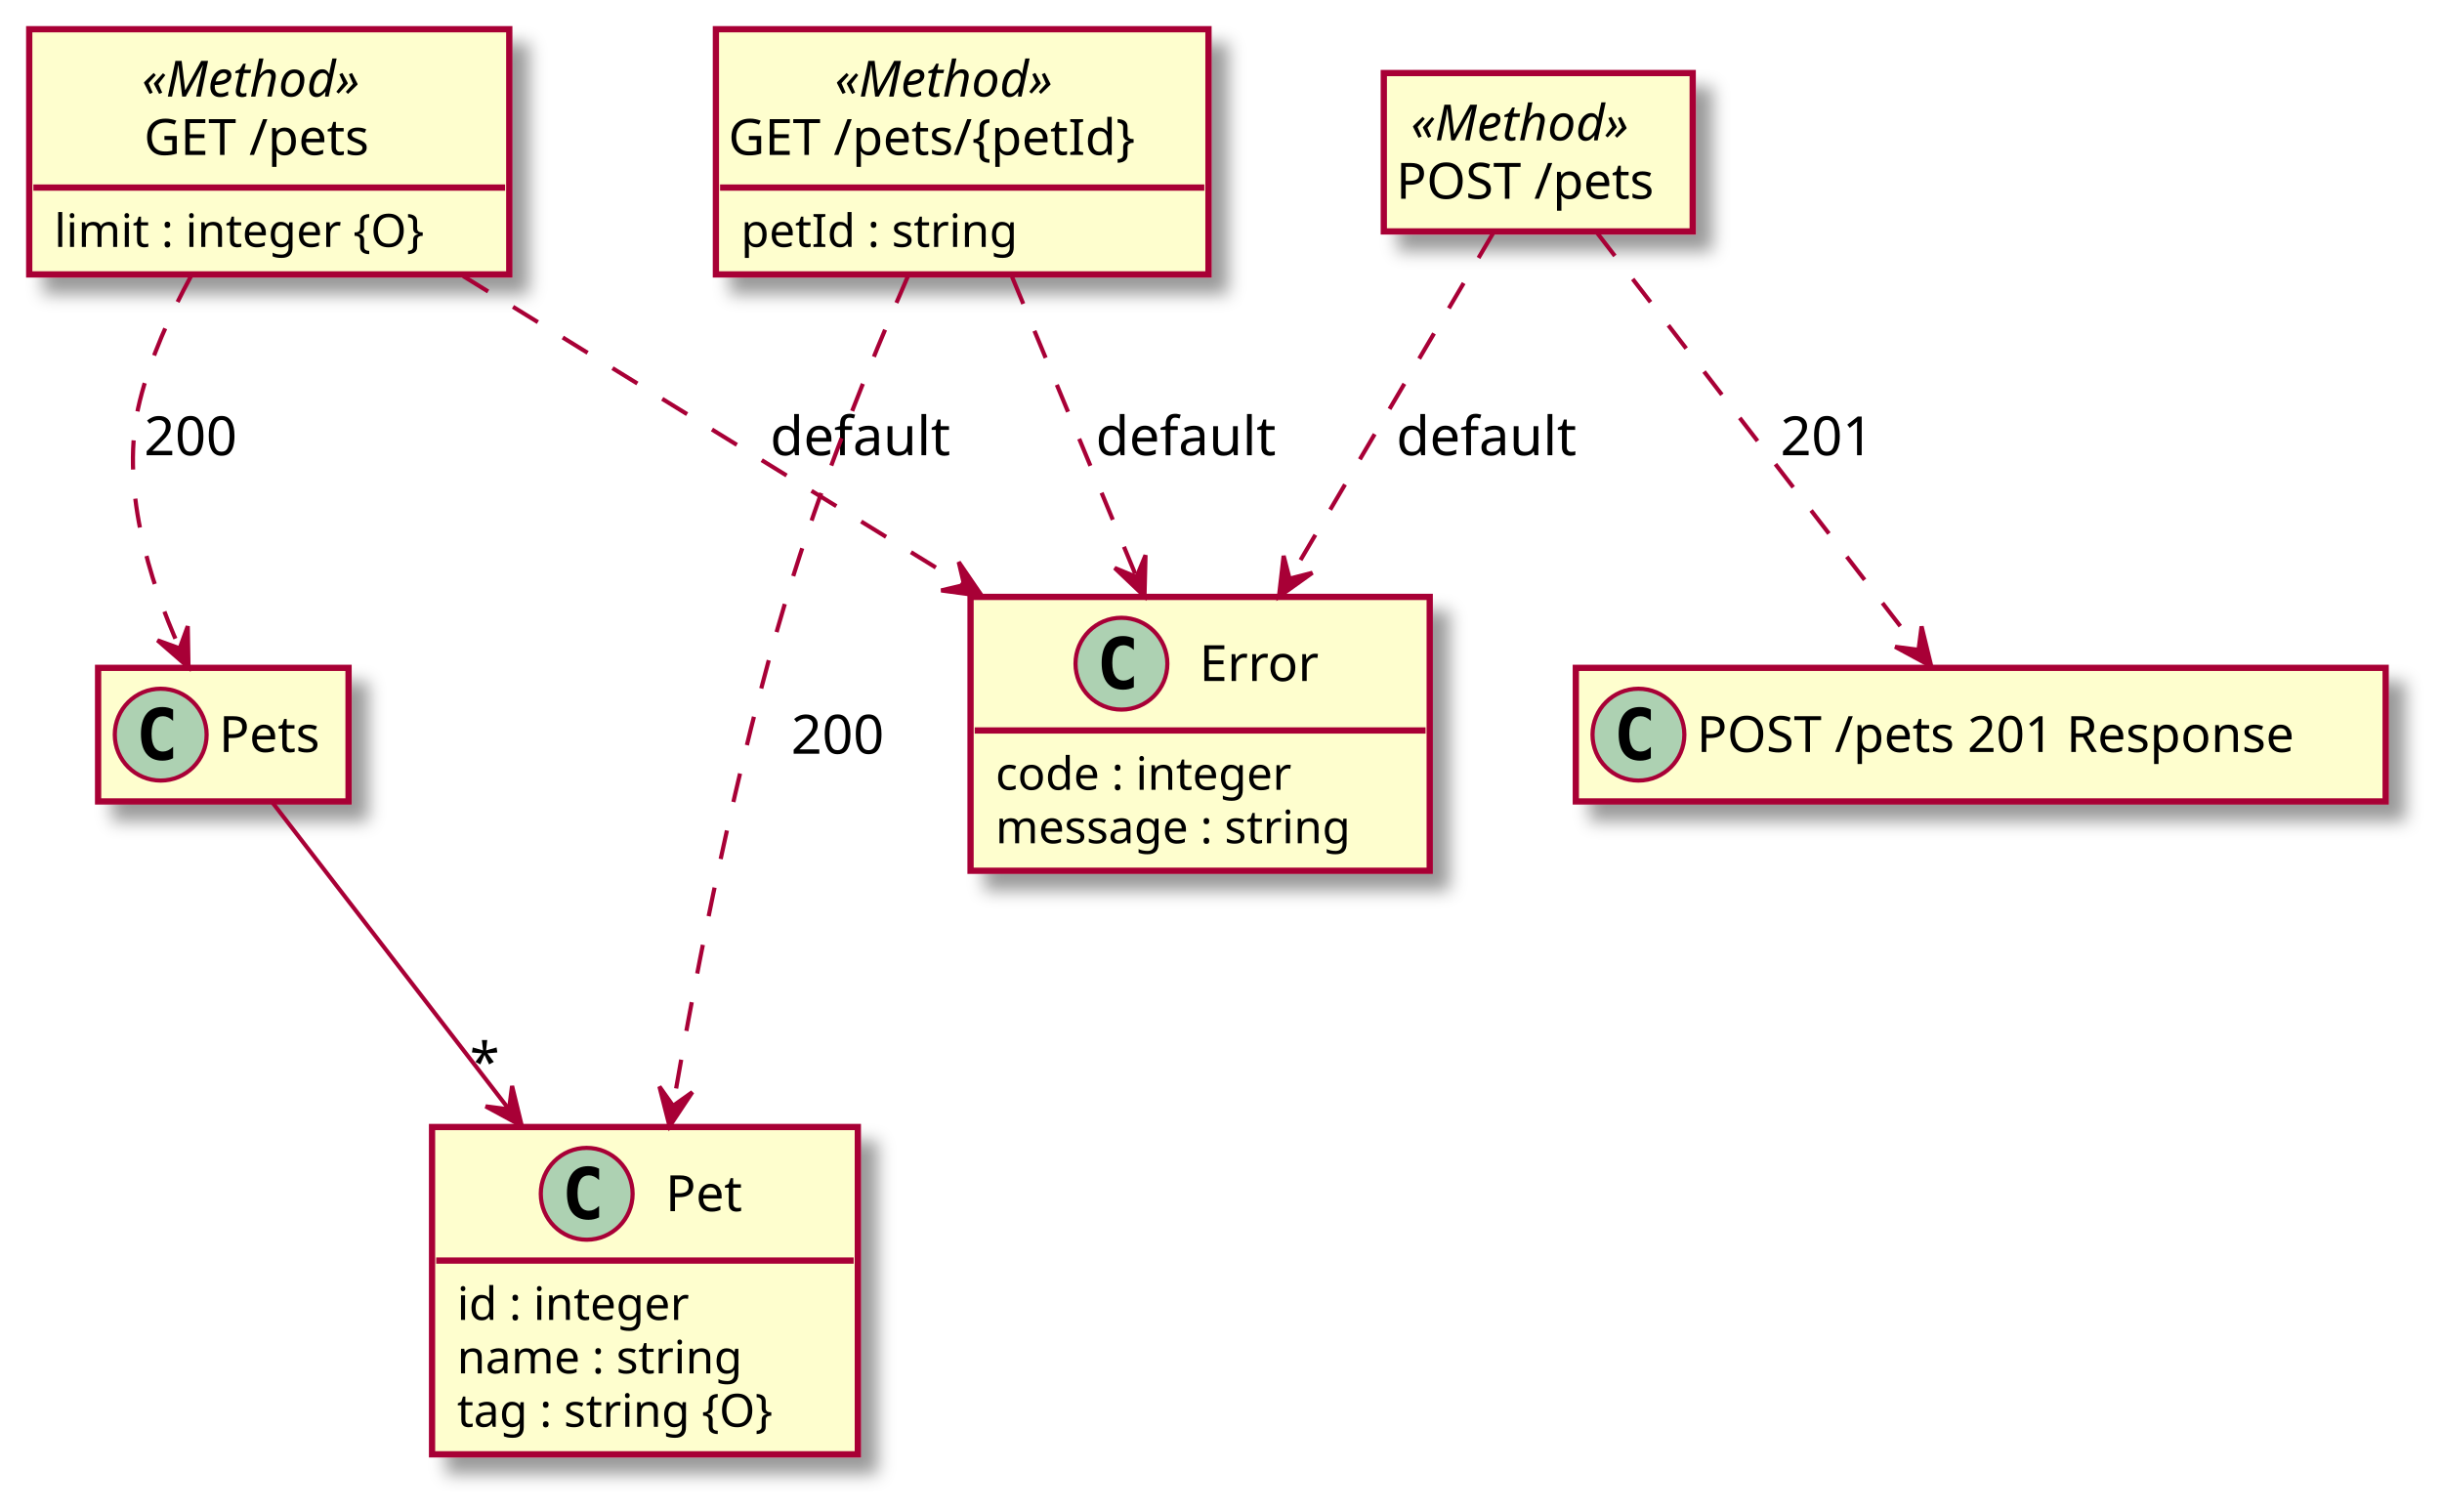
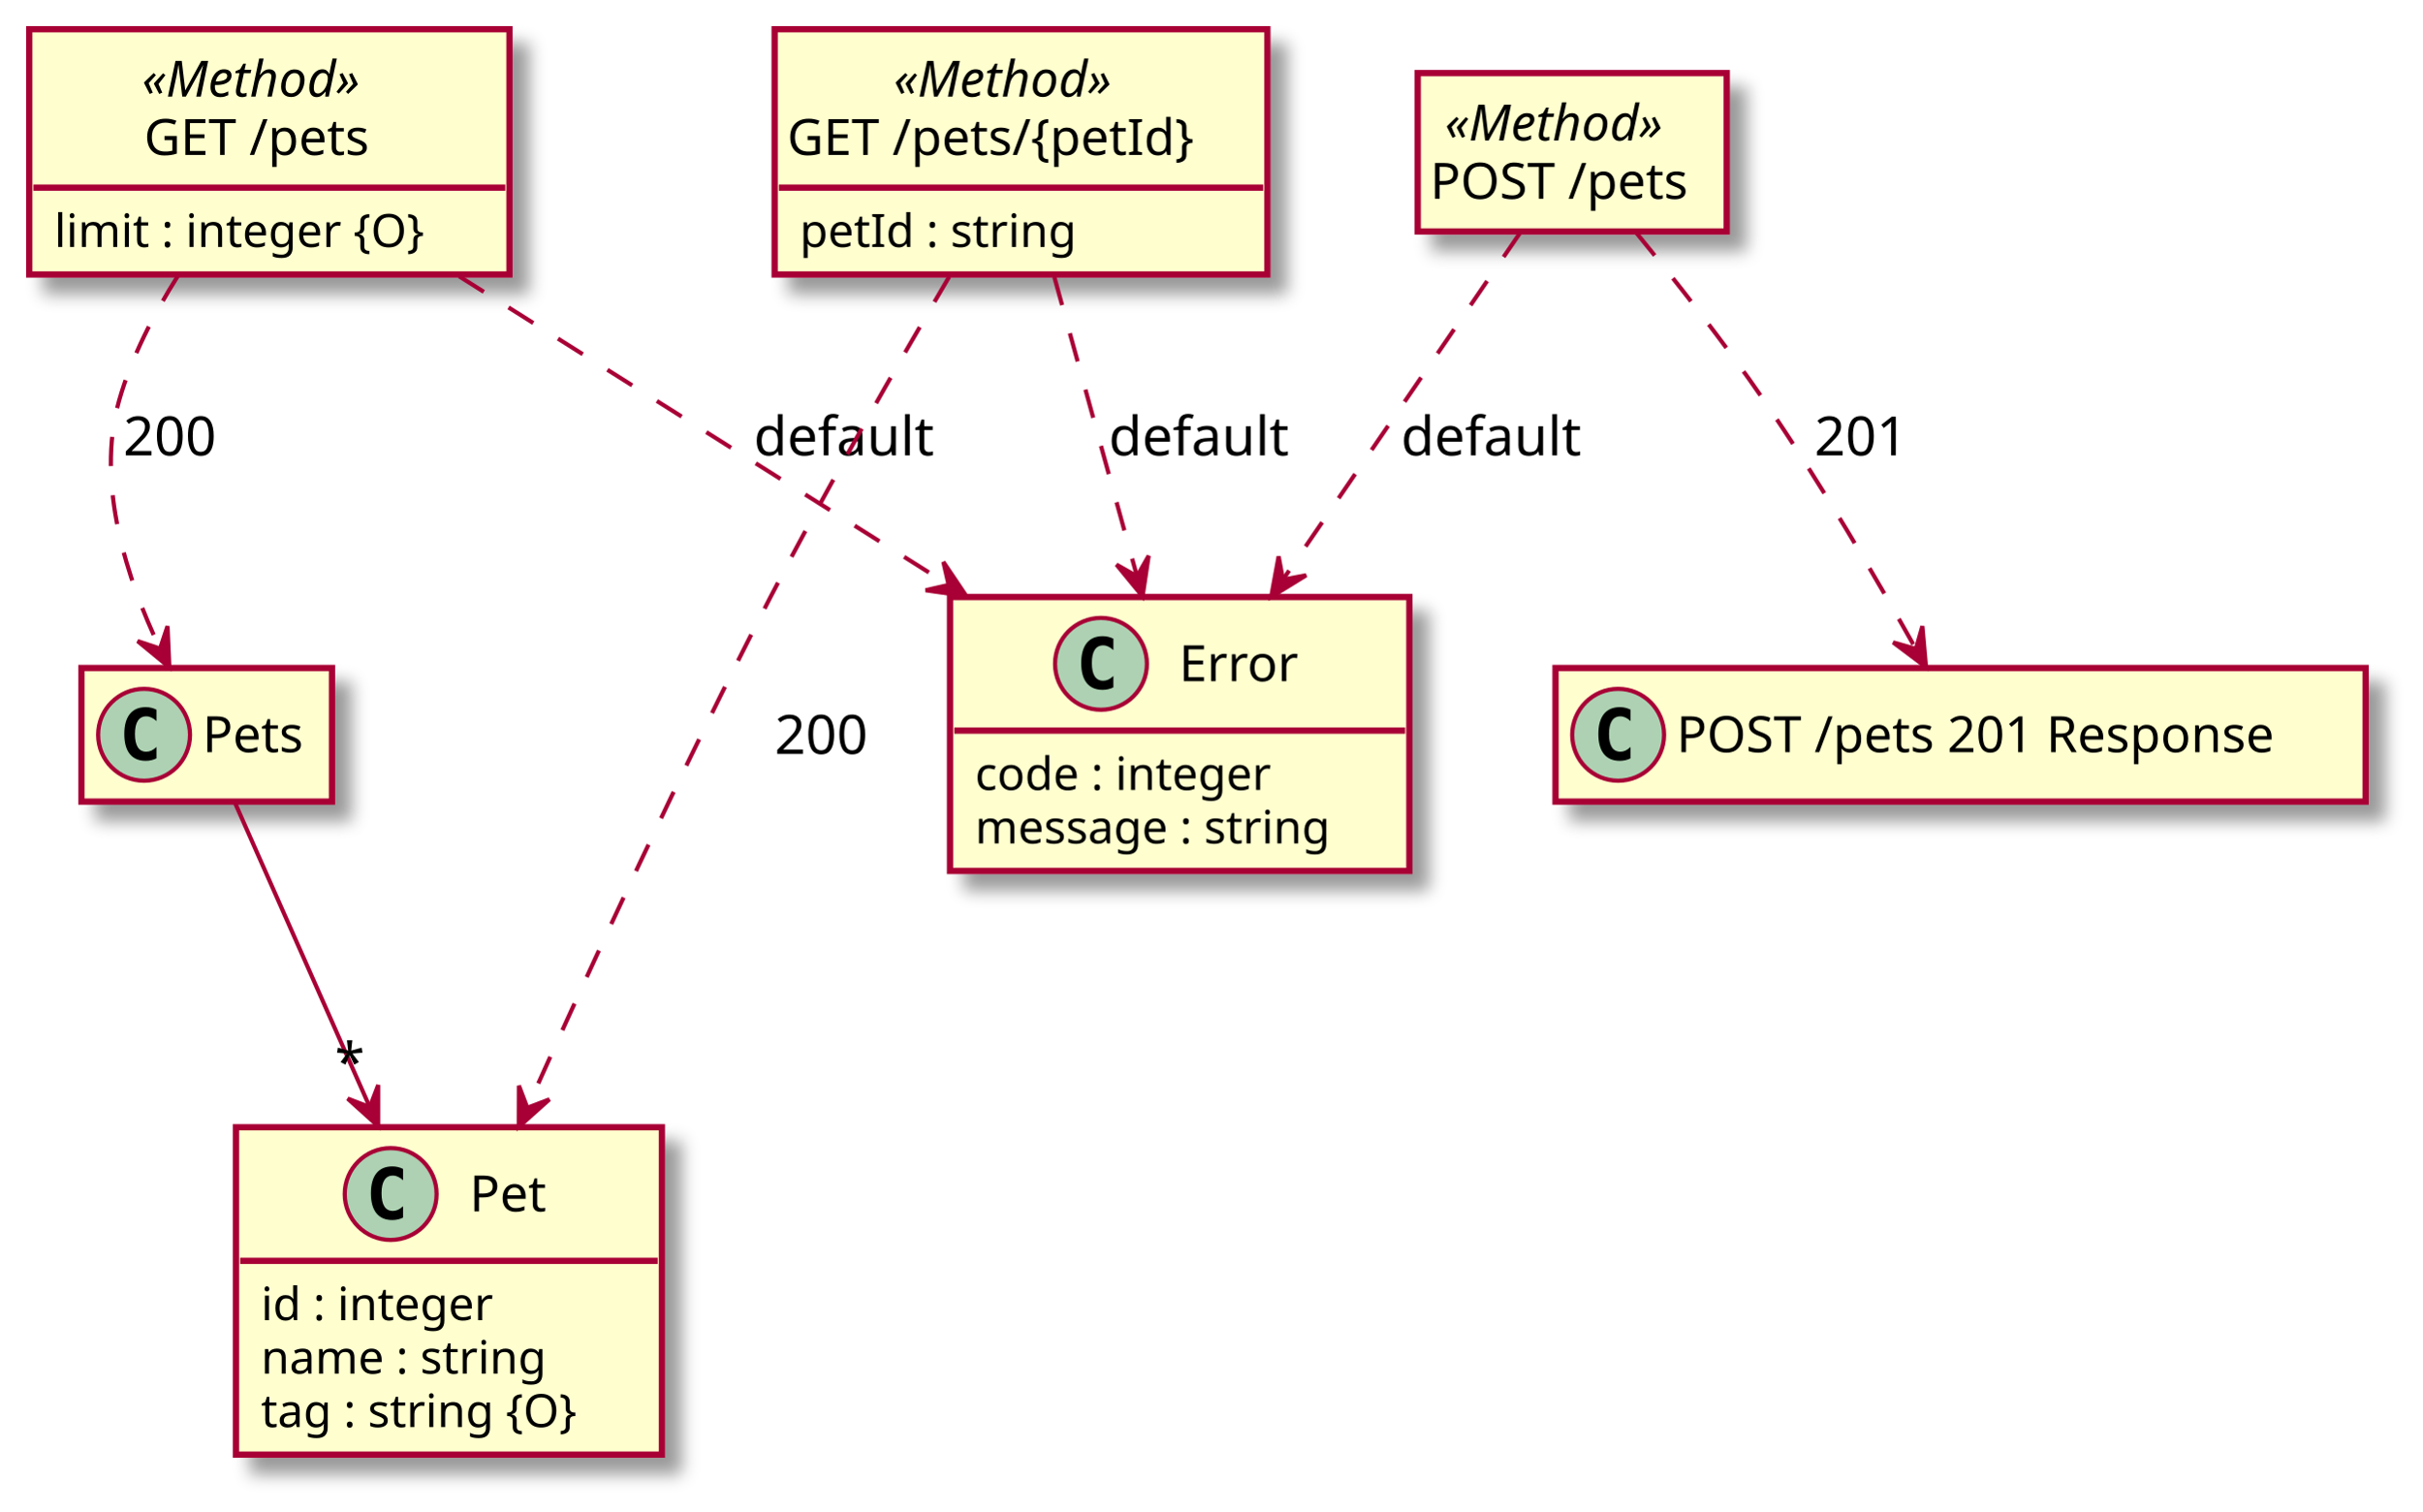
- <svg xmlns="http://www.w3.org/2000/svg" contentScriptType="application/ecmascript" contentStyleType="text/css" height="362px" preserveAspectRatio="none" style="width:585px;height:362px;" version="1.1" viewBox="0 0 585 362" width="585px" zoomAndPan="magnify">
+ <svg xmlns="http://www.w3.org/2000/svg" contentScriptType="application/ecmascript" contentStyleType="text/css" height="362px" preserveAspectRatio="none" style="width:580px;height:362px;" version="1.1" viewBox="0 0 580 362" width="580px" zoomAndPan="magnify">
  <defs>
    <filter height="300%" id="f15rilasdpck9q" width="300%" x="-1" y="-1">
      <feGaussianBlur result="blurOut" stdDeviation="2.0" />
      <feColorMatrix in="blurOut" result="blurOut2" type="matrix" values="0 0 0 0 0 0 0 0 0 0 0 0 0 0 0 0 0 0 .4 0" />
      <feOffset dx="4.0" dy="4.0" in="blurOut2" result="blurOut3" />
      <feBlend in="SourceGraphic" in2="blurOut3" mode="normal" />
    </filter>
  </defs>
  <g>
-     <rect codeLine="6" fill="#FEFECE" filter="url(#f15rilasdpck9q)" height="78.414" id="Pet" style="stroke:#A80036;stroke-width:1.5;" width="102" x="103.5" y="270" />
-     <ellipse cx="140.55" cy="286" fill="#ADD1B2" rx="11" ry="11" style="stroke:#A80036;stroke-width:1.0;" />
-     <path d="M143.519,291.641 Q142.941,291.938 142.3,292.086 Q141.659,292.234 140.956,292.234 Q138.456,292.234 137.136,290.586 Q135.816,288.938 135.816,285.812 Q135.816,282.688 137.136,281.031 Q138.456,279.375 140.956,279.375 Q141.659,279.375 142.308,279.531 Q142.956,279.688 143.519,279.984 L143.519,282.703 Q142.894,282.125 142.3,281.852 Q141.706,281.578 141.081,281.578 Q139.738,281.578 139.05,282.648 Q138.363,283.719 138.363,285.812 Q138.363,287.906 139.05,288.977 Q139.738,290.047 141.081,290.047 Q141.706,290.047 142.3,289.773 Q142.894,289.5 143.519,288.922 L143.519,291.641 Z " fill="#000000" />
-     <text fill="#000000" font-family="sans-serif" font-size="12" lengthAdjust="spacing" textLength="21" x="159.45" y="290.154">Pet</text>
-     <line style="stroke:#A80036;stroke-width:1.5;" x1="104.5" x2="204.5" y1="302" y2="302" />
-     <text fill="#000000" font-family="sans-serif" font-size="11" lengthAdjust="spacing" textLength="62" x="109.5" y="316.21">id : integer</text>
-     <text fill="#000000" font-family="sans-serif" font-size="11" lengthAdjust="spacing" textLength="77" x="109.5" y="329.015">name : string</text>
-     <text fill="#000000" font-family="sans-serif" font-size="11" lengthAdjust="spacing" textLength="90" x="109.5" y="341.82">tag : string {O}</text>
-     <rect codeLine="12" fill="#FEFECE" filter="url(#f15rilasdpck9q)" height="32" id="Pets" style="stroke:#A80036;stroke-width:1.5;" width="60" x="23.5" y="160" />
-     <ellipse cx="38.5" cy="176" fill="#ADD1B2" rx="11" ry="11" style="stroke:#A80036;stroke-width:1.0;" />
-     <path d="M41.469,181.641 Q40.891,181.938 40.25,182.086 Q39.609,182.234 38.906,182.234 Q36.406,182.234 35.086,180.586 Q33.766,178.938 33.766,175.812 Q33.766,172.688 35.086,171.031 Q36.406,169.375 38.906,169.375 Q39.609,169.375 40.258,169.531 Q40.906,169.688 41.469,169.984 L41.469,172.703 Q40.844,172.125 40.25,171.852 Q39.656,171.578 39.031,171.578 Q37.688,171.578 37,172.648 Q36.312,173.719 36.312,175.812 Q36.312,177.906 37,178.977 Q37.688,180.047 39.031,180.047 Q39.656,180.047 40.25,179.773 Q40.844,179.5 41.469,178.922 L41.469,181.641 Z " fill="#000000" />
-     <text fill="#000000" font-family="sans-serif" font-size="12" lengthAdjust="spacing" textLength="28" x="52.5" y="180.154">Pets</text>
-     <rect codeLine="17" fill="#FEFECE" filter="url(#f15rilasdpck9q)" height="65.609" id="Error" style="stroke:#A80036;stroke-width:1.5;" width="110" x="232.5" y="143" />
-     <ellipse cx="268.65" cy="159" fill="#ADD1B2" rx="11" ry="11" style="stroke:#A80036;stroke-width:1.0;" />
-     <path d="M271.619,164.641 Q271.041,164.938 270.4,165.086 Q269.759,165.234 269.056,165.234 Q266.556,165.234 265.236,163.586 Q263.916,161.938 263.916,158.812 Q263.916,155.688 265.236,154.031 Q266.556,152.375 269.056,152.375 Q269.759,152.375 270.408,152.531 Q271.056,152.688 271.619,152.984 L271.619,155.703 Q270.994,155.125 270.4,154.852 Q269.806,154.578 269.181,154.578 Q267.837,154.578 267.15,155.648 Q266.462,156.719 266.462,158.812 Q266.462,160.906 267.15,161.977 Q267.837,163.047 269.181,163.047 Q269.806,163.047 270.4,162.773 Q270.994,162.5 271.619,161.922 L271.619,164.641 Z " fill="#000000" />
-     <text fill="#000000" font-family="sans-serif" font-size="12" lengthAdjust="spacing" textLength="31" x="287.35" y="163.154">Error</text>
-     <line style="stroke:#A80036;stroke-width:1.5;" x1="233.5" x2="341.5" y1="175" y2="175" />
-     <text fill="#000000" font-family="sans-serif" font-size="11" lengthAdjust="spacing" textLength="79" x="238.5" y="189.21">code : integer</text>
-     <text fill="#000000" font-family="sans-serif" font-size="11" lengthAdjust="spacing" textLength="98" x="238.5" y="202.015">message : string</text>
+     <rect codeLine="6" fill="#FEFECE" filter="url(#f15rilasdpck9q)" height="78.414" id="Pet" style="stroke:#A80036;stroke-width:1.5;" width="102" x="56.5" y="270" />
+     <ellipse cx="93.55" cy="286" fill="#ADD1B2" rx="11" ry="11" style="stroke:#A80036;stroke-width:1.0;" />
+     <path d="M96.519,291.641 Q95.941,291.938 95.3,292.078 Q94.659,292.234 93.956,292.234 Q91.456,292.234 90.128,290.594 Q88.816,288.938 88.816,285.812 Q88.816,282.688 90.128,281.031 Q91.456,279.375 93.956,279.375 Q94.659,279.375 95.3,279.531 Q95.956,279.688 96.519,279.984 L96.519,282.703 Q95.894,282.125 95.3,281.859 Q94.706,281.578 94.081,281.578 Q92.737,281.578 92.05,282.656 Q91.362,283.719 91.362,285.812 Q91.362,287.906 92.05,288.984 Q92.737,290.047 94.081,290.047 Q94.706,290.047 95.3,289.781 Q95.894,289.5 96.519,288.922 L96.519,291.641 Z " fill="#000000" />
+     <text fill="#000000" font-family="sans-serif" font-size="12" lengthAdjust="spacing" textLength="21" x="112.45" y="290.154">Pet</text>
+     <line style="stroke:#A80036;stroke-width:1.5;" x1="57.5" x2="157.5" y1="302" y2="302" />
+     <text fill="#000000" font-family="sans-serif" font-size="11" lengthAdjust="spacing" textLength="62" x="62.5" y="316.21">id : integer</text>
+     <text fill="#000000" font-family="sans-serif" font-size="11" lengthAdjust="spacing" textLength="77" x="62.5" y="329.015">name : string</text>
+     <text fill="#000000" font-family="sans-serif" font-size="11" lengthAdjust="spacing" textLength="90" x="62.5" y="341.82">tag : string {O}</text>
+     <rect codeLine="12" fill="#FEFECE" filter="url(#f15rilasdpck9q)" height="32" id="Pets" style="stroke:#A80036;stroke-width:1.5;" width="60" x="19.5" y="160" />
+     <ellipse cx="34.5" cy="176" fill="#ADD1B2" rx="11" ry="11" style="stroke:#A80036;stroke-width:1.0;" />
+     <path d="M37.469,181.641 Q36.891,181.938 36.25,182.078 Q35.609,182.234 34.906,182.234 Q32.406,182.234 31.078,180.594 Q29.766,178.938 29.766,175.812 Q29.766,172.688 31.078,171.031 Q32.406,169.375 34.906,169.375 Q35.609,169.375 36.25,169.531 Q36.906,169.688 37.469,169.984 L37.469,172.703 Q36.844,172.125 36.25,171.859 Q35.656,171.578 35.031,171.578 Q33.688,171.578 33,172.656 Q32.312,173.719 32.312,175.812 Q32.312,177.906 33,178.984 Q33.688,180.047 35.031,180.047 Q35.656,180.047 36.25,179.781 Q36.844,179.5 37.469,178.922 L37.469,181.641 Z " fill="#000000" />
+     <text fill="#000000" font-family="sans-serif" font-size="12" lengthAdjust="spacing" textLength="28" x="48.5" y="180.154">Pets</text>
+     <rect codeLine="17" fill="#FEFECE" filter="url(#f15rilasdpck9q)" height="65.609" id="Error" style="stroke:#A80036;stroke-width:1.5;" width="110" x="227.5" y="143" />
+     <ellipse cx="263.65" cy="159" fill="#ADD1B2" rx="11" ry="11" style="stroke:#A80036;stroke-width:1.0;" />
+     <path d="M266.619,164.641 Q266.041,164.938 265.4,165.078 Q264.759,165.234 264.056,165.234 Q261.556,165.234 260.228,163.594 Q258.916,161.938 258.916,158.812 Q258.916,155.688 260.228,154.031 Q261.556,152.375 264.056,152.375 Q264.759,152.375 265.4,152.531 Q266.056,152.688 266.619,152.984 L266.619,155.703 Q265.994,155.125 265.4,154.859 Q264.806,154.578 264.181,154.578 Q262.837,154.578 262.15,155.656 Q261.462,156.719 261.462,158.812 Q261.462,160.906 262.15,161.984 Q262.837,163.047 264.181,163.047 Q264.806,163.047 265.4,162.781 Q265.994,162.5 266.619,161.922 L266.619,164.641 Z " fill="#000000" />
+     <text fill="#000000" font-family="sans-serif" font-size="12" lengthAdjust="spacing" textLength="31" x="282.35" y="163.154">Error</text>
+     <line style="stroke:#A80036;stroke-width:1.5;" x1="228.5" x2="336.5" y1="175" y2="175" />
+     <text fill="#000000" font-family="sans-serif" font-size="11" lengthAdjust="spacing" textLength="79" x="233.5" y="189.21">code : integer</text>
+     <text fill="#000000" font-family="sans-serif" font-size="11" lengthAdjust="spacing" textLength="98" x="233.5" y="202.015">message : string</text>
    <rect codeLine="22" fill="#FEFECE" filter="url(#f15rilasdpck9q)" height="58.742" id="GET /pets" style="stroke:#A80036;stroke-width:1.5;" width="115" x="7" y="7" />
    <text fill="#000000" font-family="sans-serif" font-size="12" font-style="italic" lengthAdjust="spacing" textLength="61" x="34" y="23.139">«Method»</text>
    <text fill="#000000" font-family="sans-serif" font-size="12" lengthAdjust="spacing" textLength="60" x="34.5" y="37.107">GET /pets</text>
    <line style="stroke:#A80036;stroke-width:1.5;" x1="8" x2="121" y1="44.938" y2="44.938" />
    <text fill="#000000" font-family="sans-serif" font-size="11" lengthAdjust="spacing" textLength="103" x="13" y="59.148">limit : integer {O}</text>
-     <rect codeLine="30" fill="#FEFECE" filter="url(#f15rilasdpck9q)" height="37.938" id="POST /pets" style="stroke:#A80036;stroke-width:1.5;" width="74" x="331.5" y="17.5" />
-     <text fill="#000000" font-family="sans-serif" font-size="12" font-style="italic" lengthAdjust="spacing" textLength="61" x="338" y="33.639">«Method»</text>
-     <text fill="#000000" font-family="sans-serif" font-size="12" lengthAdjust="spacing" textLength="68" x="334.5" y="47.607">POST /pets</text>
-     <rect codeLine="32" fill="#FEFECE" filter="url(#f15rilasdpck9q)" height="32" id="POST /pets 201 Response" style="stroke:#A80036;stroke-width:1.5;" width="194" x="377.5" y="160" />
-     <ellipse cx="392.5" cy="176" fill="#ADD1B2" rx="11" ry="11" style="stroke:#A80036;stroke-width:1.0;" />
-     <path d="M395.469,181.641 Q394.891,181.938 394.25,182.086 Q393.609,182.234 392.906,182.234 Q390.406,182.234 389.086,180.586 Q387.766,178.938 387.766,175.812 Q387.766,172.688 389.086,171.031 Q390.406,169.375 392.906,169.375 Q393.609,169.375 394.258,169.531 Q394.906,169.688 395.469,169.984 L395.469,172.703 Q394.844,172.125 394.25,171.852 Q393.656,171.578 393.031,171.578 Q391.688,171.578 391,172.648 Q390.312,173.719 390.312,175.812 Q390.312,177.906 391,178.977 Q391.688,180.047 393.031,180.047 Q393.656,180.047 394.25,179.773 Q394.844,179.5 395.469,178.922 L395.469,181.641 Z " fill="#000000" />
-     <text fill="#000000" font-family="sans-serif" font-size="12" lengthAdjust="spacing" textLength="162" x="406.5" y="180.154">POST /pets 201 Response</text>
-     <rect codeLine="38" fill="#FEFECE" filter="url(#f15rilasdpck9q)" height="58.742" id="GET /pets/{petId}" style="stroke:#A80036;stroke-width:1.5;" width="118" x="171.5" y="7" />
-     <text fill="#000000" font-family="sans-serif" font-size="12" font-style="italic" lengthAdjust="spacing" textLength="61" x="200" y="23.139">«Method»</text>
-     <text fill="#000000" font-family="sans-serif" font-size="12" lengthAdjust="spacing" textLength="112" x="174.5" y="37.107">GET /pets/{petId}</text>
-     <line style="stroke:#A80036;stroke-width:1.5;" x1="172.5" x2="288.5" y1="44.938" y2="44.938" />
-     <text fill="#000000" font-family="sans-serif" font-size="11" lengthAdjust="spacing" textLength="73" x="177.5" y="59.148">petId : string</text>
-     <path codeLine="15" d="M65.086,192.027 C78.858,209.889 102.426,240.458 121.908,265.728 " fill="none" id="Pets-to-Pet" style="stroke:#A80036;stroke-width:1.0;" />
-     <polygon fill="#A80036" points="124.998,269.735,122.671,260.165,121.945,265.775,116.335,265.05,124.998,269.735" style="stroke:#A80036;stroke-width:1.0;" />
-     <text fill="#000000" font-family="sans-serif" font-size="13" lengthAdjust="spacing" textLength="7" x="112.532" y="259.033">*</text>
-     <path codeLine="26" d="M45.774,66.13 C40.772,75.296 36.051,85.738 33.5,96 C28.489,116.158 35.803,139.177 42.954,155.146 " fill="none" id="GET /pets-to-Pets" style="stroke:#A80036;stroke-width:1.0;stroke-dasharray:7.0,7.0;" />
-     <polygon fill="#A80036" points="45.154,159.865,44.976,150.018,43.041,155.333,37.726,153.398,45.154,159.865" style="stroke:#A80036;stroke-width:1.0;" />
-     <text fill="#000000" font-family="sans-serif" font-size="13" lengthAdjust="spacing" textLength="24" x="34.5" y="109.067">200</text>
-     <path codeLine="28" d="M110.977,66.157 C145.812,87.636 193.664,117.141 230.759,140.014 " fill="none" id="GET /pets-to-Error" style="stroke:#A80036;stroke-width:1.0;stroke-dasharray:7.0,7.0;" />
-     <polygon fill="#A80036" points="235.227,142.769,229.666,134.64,230.971,140.145,225.467,141.45,235.227,142.769" style="stroke:#A80036;stroke-width:1.0;" />
-     <text fill="#000000" font-family="sans-serif" font-size="13" lengthAdjust="spacing" textLength="44" x="184.5" y="109.067">default</text>
-     <path codeLine="34" d="M382.576,55.759 C402.569,81.693 439.031,128.99 459.511,155.557 " fill="none" id="POST /pets-to-POST /pets 201 Response" style="stroke:#A80036;stroke-width:1.0;stroke-dasharray:7.0,7.0;" />
-     <polygon fill="#A80036" points="462.656,159.637,460.329,150.067,459.603,155.677,453.993,154.951,462.656,159.637" style="stroke:#A80036;stroke-width:1.0;" />
-     <text fill="#000000" font-family="sans-serif" font-size="13" lengthAdjust="spacing" textLength="24" x="426.5" y="109.067">201</text>
-     <path codeLine="36" d="M357.744,55.759 C345.377,76.752 324.763,111.744 309.056,138.407 " fill="none" id="POST /pets-to-Error" style="stroke:#A80036;stroke-width:1.0;stroke-dasharray:7.0,7.0;" />
-     <polygon fill="#A80036" points="306.382,142.947,314.397,137.223,308.92,138.639,307.504,133.162,306.382,142.947" style="stroke:#A80036;stroke-width:1.0;" />
-     <text fill="#000000" font-family="sans-serif" font-size="13" lengthAdjust="spacing" textLength="44" x="334.5" y="109.067">default</text>
-     <path codeLine="42" d="M217.517,66.121 C208.407,87.072 196.476,116.372 188.5,143 C176.351,183.557 167.07,231.005 161.299,264.582 " fill="none" id="GET /pets/{petId}-to-Pet" style="stroke:#A80036;stroke-width:1.0;stroke-dasharray:7.0,7.0;" />
-     <polygon fill="#A80036" points="160.403,269.849,165.856,261.647,161.242,264.92,157.969,260.306,160.403,269.849" style="stroke:#A80036;stroke-width:1.0;" />
-     <text fill="#000000" font-family="sans-serif" font-size="13" lengthAdjust="spacing" textLength="24" x="189.5" y="180.567">200</text>
-     <path codeLine="44" d="M242.449,66.325 C251.105,87.204 262.877,115.602 272.217,138.133 " fill="none" id="GET /pets/{petId}-to-Error" style="stroke:#A80036;stroke-width:1.0;stroke-dasharray:7.0,7.0;" />
-     <polygon fill="#A80036" points="274.171,142.846,274.418,133,272.255,138.227,267.028,136.065,274.171,142.846" style="stroke:#A80036;stroke-width:1.0;" />
-     <text fill="#000000" font-family="sans-serif" font-size="13" lengthAdjust="spacing" textLength="44" x="262.5" y="109.067">default</text>
+     <rect codeLine="30" fill="#FEFECE" filter="url(#f15rilasdpck9q)" height="37.938" id="POST /pets" style="stroke:#A80036;stroke-width:1.5;" width="74" x="339.5" y="17.5" />
+     <text fill="#000000" font-family="sans-serif" font-size="12" font-style="italic" lengthAdjust="spacing" textLength="61" x="346" y="33.639">«Method»</text>
+     <text fill="#000000" font-family="sans-serif" font-size="12" lengthAdjust="spacing" textLength="68" x="342.5" y="47.607">POST /pets</text>
+     <rect codeLine="32" fill="#FEFECE" filter="url(#f15rilasdpck9q)" height="32" id="POST /pets 201 Response" style="stroke:#A80036;stroke-width:1.5;" width="194" x="372.5" y="160" />
+     <ellipse cx="387.5" cy="176" fill="#ADD1B2" rx="11" ry="11" style="stroke:#A80036;stroke-width:1.0;" />
+     <path d="M390.469,181.641 Q389.891,181.938 389.25,182.078 Q388.609,182.234 387.906,182.234 Q385.406,182.234 384.078,180.594 Q382.766,178.938 382.766,175.812 Q382.766,172.688 384.078,171.031 Q385.406,169.375 387.906,169.375 Q388.609,169.375 389.25,169.531 Q389.906,169.688 390.469,169.984 L390.469,172.703 Q389.844,172.125 389.25,171.859 Q388.656,171.578 388.031,171.578 Q386.688,171.578 386,172.656 Q385.312,173.719 385.312,175.812 Q385.312,177.906 386,178.984 Q386.688,180.047 388.031,180.047 Q388.656,180.047 389.25,179.781 Q389.844,179.5 390.469,178.922 L390.469,181.641 Z " fill="#000000" />
+     <text fill="#000000" font-family="sans-serif" font-size="12" lengthAdjust="spacing" textLength="162" x="401.5" y="180.154">POST /pets 201 Response</text>
+     <rect codeLine="38" fill="#FEFECE" filter="url(#f15rilasdpck9q)" height="58.742" id="GET /pets/{petId}" style="stroke:#A80036;stroke-width:1.5;" width="118" x="185.5" y="7" />
+     <text fill="#000000" font-family="sans-serif" font-size="12" font-style="italic" lengthAdjust="spacing" textLength="61" x="214" y="23.139">«Method»</text>
+     <text fill="#000000" font-family="sans-serif" font-size="12" lengthAdjust="spacing" textLength="112" x="188.5" y="37.107">GET /pets/{petId}</text>
+     <line style="stroke:#A80036;stroke-width:1.5;" x1="186.5" x2="302.5" y1="44.938" y2="44.938" />
+     <text fill="#000000" font-family="sans-serif" font-size="11" lengthAdjust="spacing" textLength="73" x="191.5" y="59.148">petId : string</text>
+     <path codeLine="15" d="M56.15,192.03 C64,209.74 77.37,239.96 88.51,265.1 " fill="none" id="Pets-to-Pet" style="stroke:#A80036;stroke-width:1.0;" />
+     <polygon fill="#A80036" points="90.56,269.74,90.566,259.891,88.532,265.17,83.253,263.136,90.56,269.74" style="stroke:#A80036;stroke-width:1.0;" />
+     <text fill="#000000" font-family="sans-serif" font-size="13" lengthAdjust="spacing" textLength="7" x="80.175" y="259.039">*</text>
+     <path codeLine="26" d="M42.6,66.07 C36.86,75.15 31.46,85.56 28.5,96 C22.83,116.05 30.57,139.08 38.2,155.09 " fill="none" id="GET /pets-to-Pets" style="stroke:#A80036;stroke-width:1.0;stroke-dasharray:7.0,7.0;" />
+     <polygon fill="#A80036" points="40.55,159.82,40.115,149.981,38.32,155.345,32.955,153.549,40.55,159.82" style="stroke:#A80036;stroke-width:1.0;" />
+     <text fill="#000000" font-family="sans-serif" font-size="13" lengthAdjust="spacing" textLength="24" x="29.5" y="109.067">200</text>
+     <path codeLine="28" d="M109.93,66.16 C143.99,87.64 190.77,117.14 227.03,140.01 " fill="none" id="GET /pets-to-Error" style="stroke:#A80036;stroke-width:1.0;stroke-dasharray:7.0,7.0;" />
+     <polygon fill="#A80036" points="231.4,142.77,225.908,134.595,227.166,140.11,221.651,141.368,231.4,142.77" style="stroke:#A80036;stroke-width:1.0;" />
+     <text fill="#000000" font-family="sans-serif" font-size="13" lengthAdjust="spacing" textLength="44" x="180.5" y="109.067">default</text>
+     <path codeLine="34" d="M391.84,55.74 C401.1,67.05 412.92,82.05 422.5,96 C435.96,115.6 449.67,139.15 458.78,155.41 " fill="none" id="POST /pets-to-POST /pets 201 Response" style="stroke:#A80036;stroke-width:1.0;stroke-dasharray:7.0,7.0;" />
+     <polygon fill="#A80036" points="461.23,159.79,460.356,149.98,458.802,155.419,453.363,153.865,461.23,159.79" style="stroke:#A80036;stroke-width:1.0;" />
+     <text fill="#000000" font-family="sans-serif" font-size="13" lengthAdjust="spacing" textLength="24" x="434.5" y="109.067">201</text>
+     <path codeLine="36" d="M364.02,55.76 C349.61,76.84 325.55,112.03 307.29,138.74 " fill="none" id="POST /pets-to-Error" style="stroke:#A80036;stroke-width:1.0;stroke-dasharray:7.0,7.0;" />
+     <polygon fill="#A80036" points="304.41,142.95,312.797,137.786,307.236,138.825,306.197,133.265,304.41,142.95" style="stroke:#A80036;stroke-width:1.0;" />
+     <text fill="#000000" font-family="sans-serif" font-size="13" lengthAdjust="spacing" textLength="44" x="335.5" y="109.067">default</text>
+     <path codeLine="42" d="M227.31,66.26 C214.95,87.28 198.14,116.6 184.5,143 C163.41,183.82 141.45,231.48 126.4,265.05 " fill="none" id="GET /pets/{petId}-to-Pet" style="stroke:#A80036;stroke-width:1.0;stroke-dasharray:7.0,7.0;" />
+     <polygon fill="#A80036" points="124.23,269.9,131.561,263.324,126.275,265.337,124.261,260.051,124.23,269.9" style="stroke:#A80036;stroke-width:1.0;" />
+     <text fill="#000000" font-family="sans-serif" font-size="13" lengthAdjust="spacing" textLength="24" x="185.5" y="180.567">200</text>
+     <path codeLine="44" d="M252.47,66.32 C258.21,87.12 266.02,115.36 272.23,137.85 " fill="none" id="GET /pets/{petId}-to-Error" style="stroke:#A80036;stroke-width:1.0;stroke-dasharray:7.0,7.0;" />
+     <polygon fill="#A80036" points="273.61,142.85,275.072,133.11,272.28,138.03,267.36,135.238,273.61,142.85" style="stroke:#A80036;stroke-width:1.0;" />
+     <text fill="#000000" font-family="sans-serif" font-size="13" lengthAdjust="spacing" textLength="44" x="265.5" y="109.067">default</text>
  </g>
</svg>
